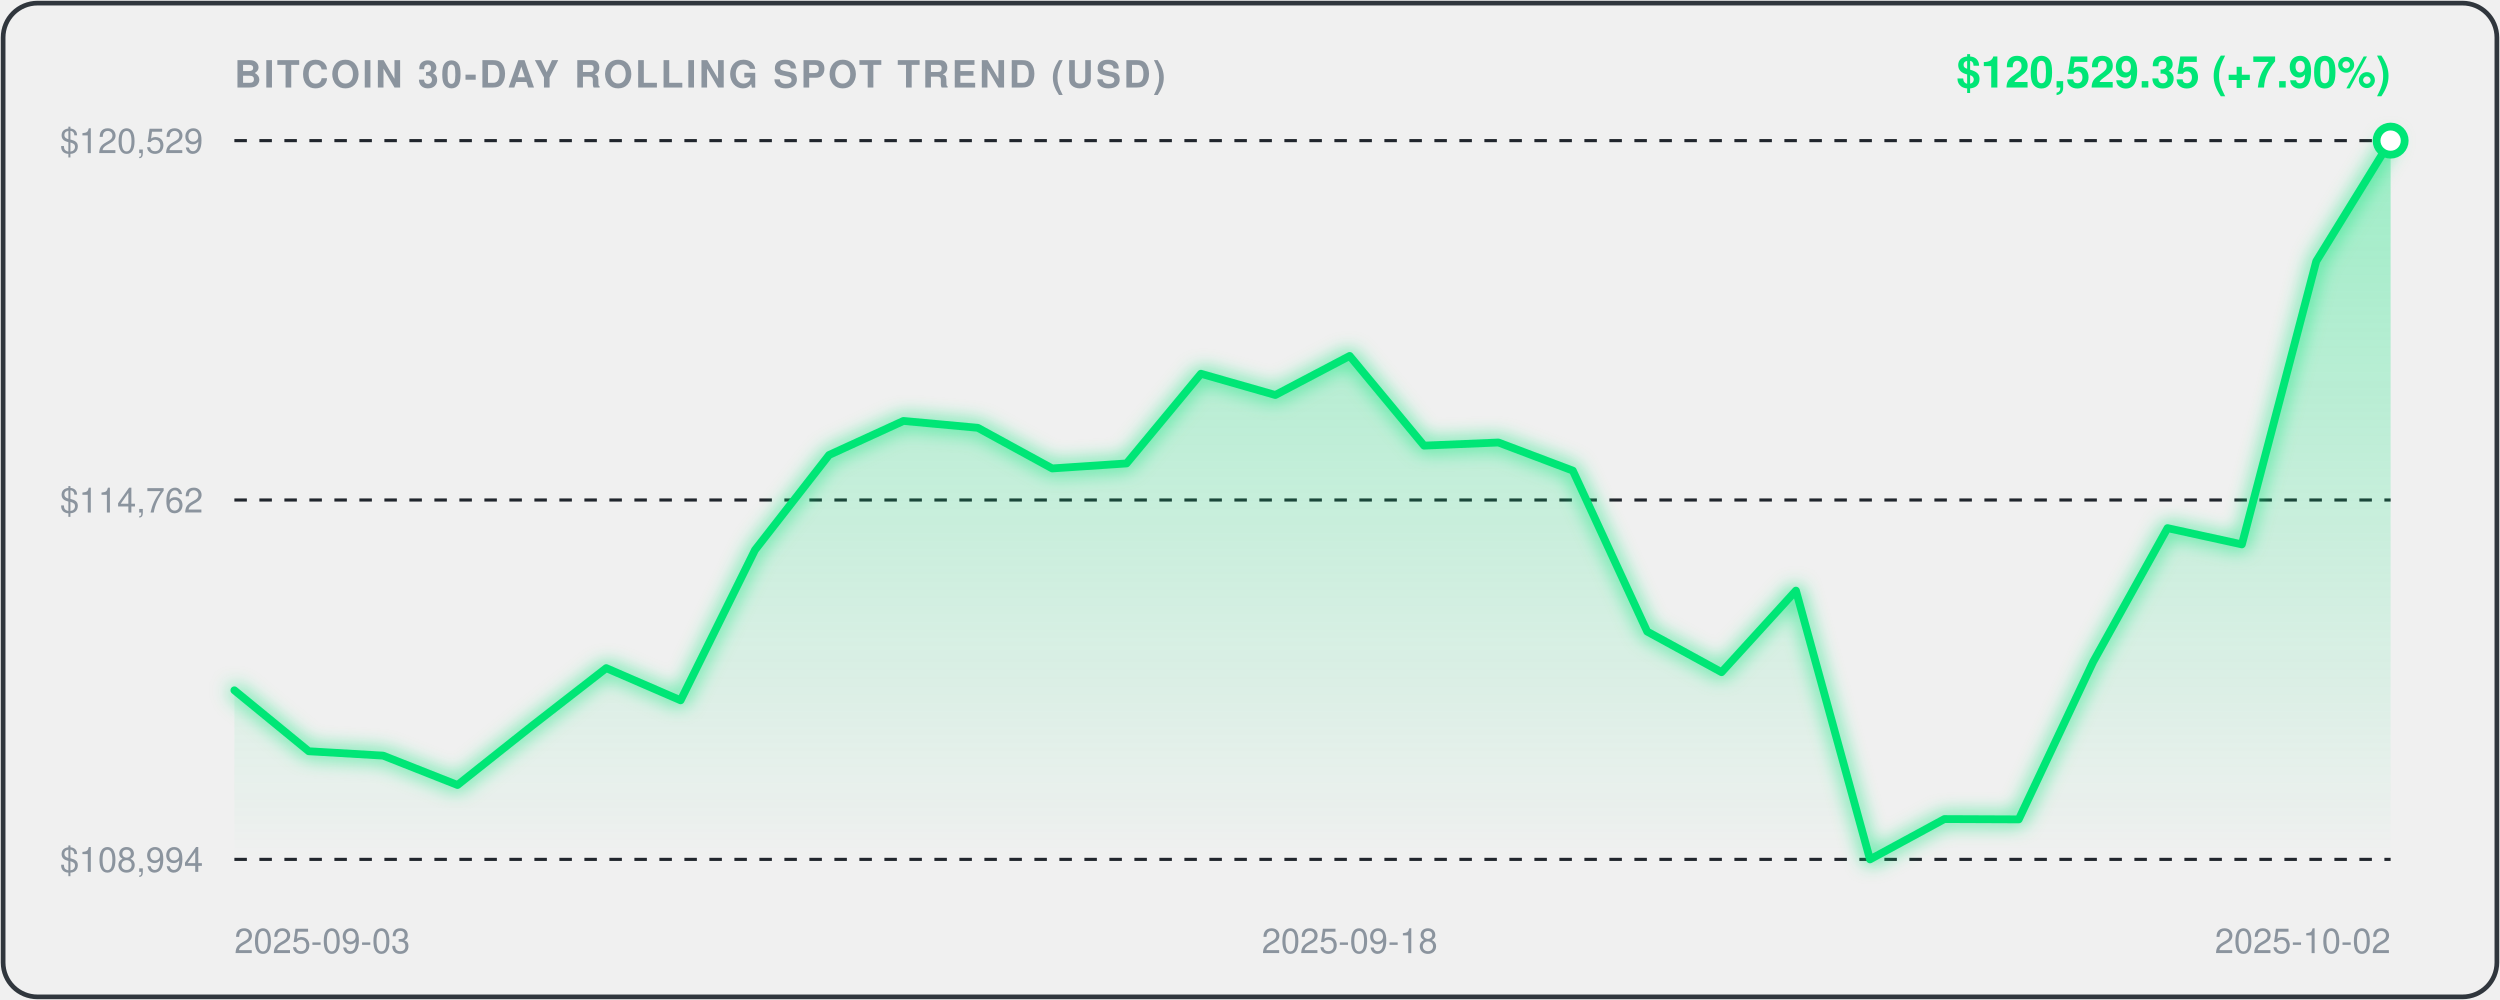
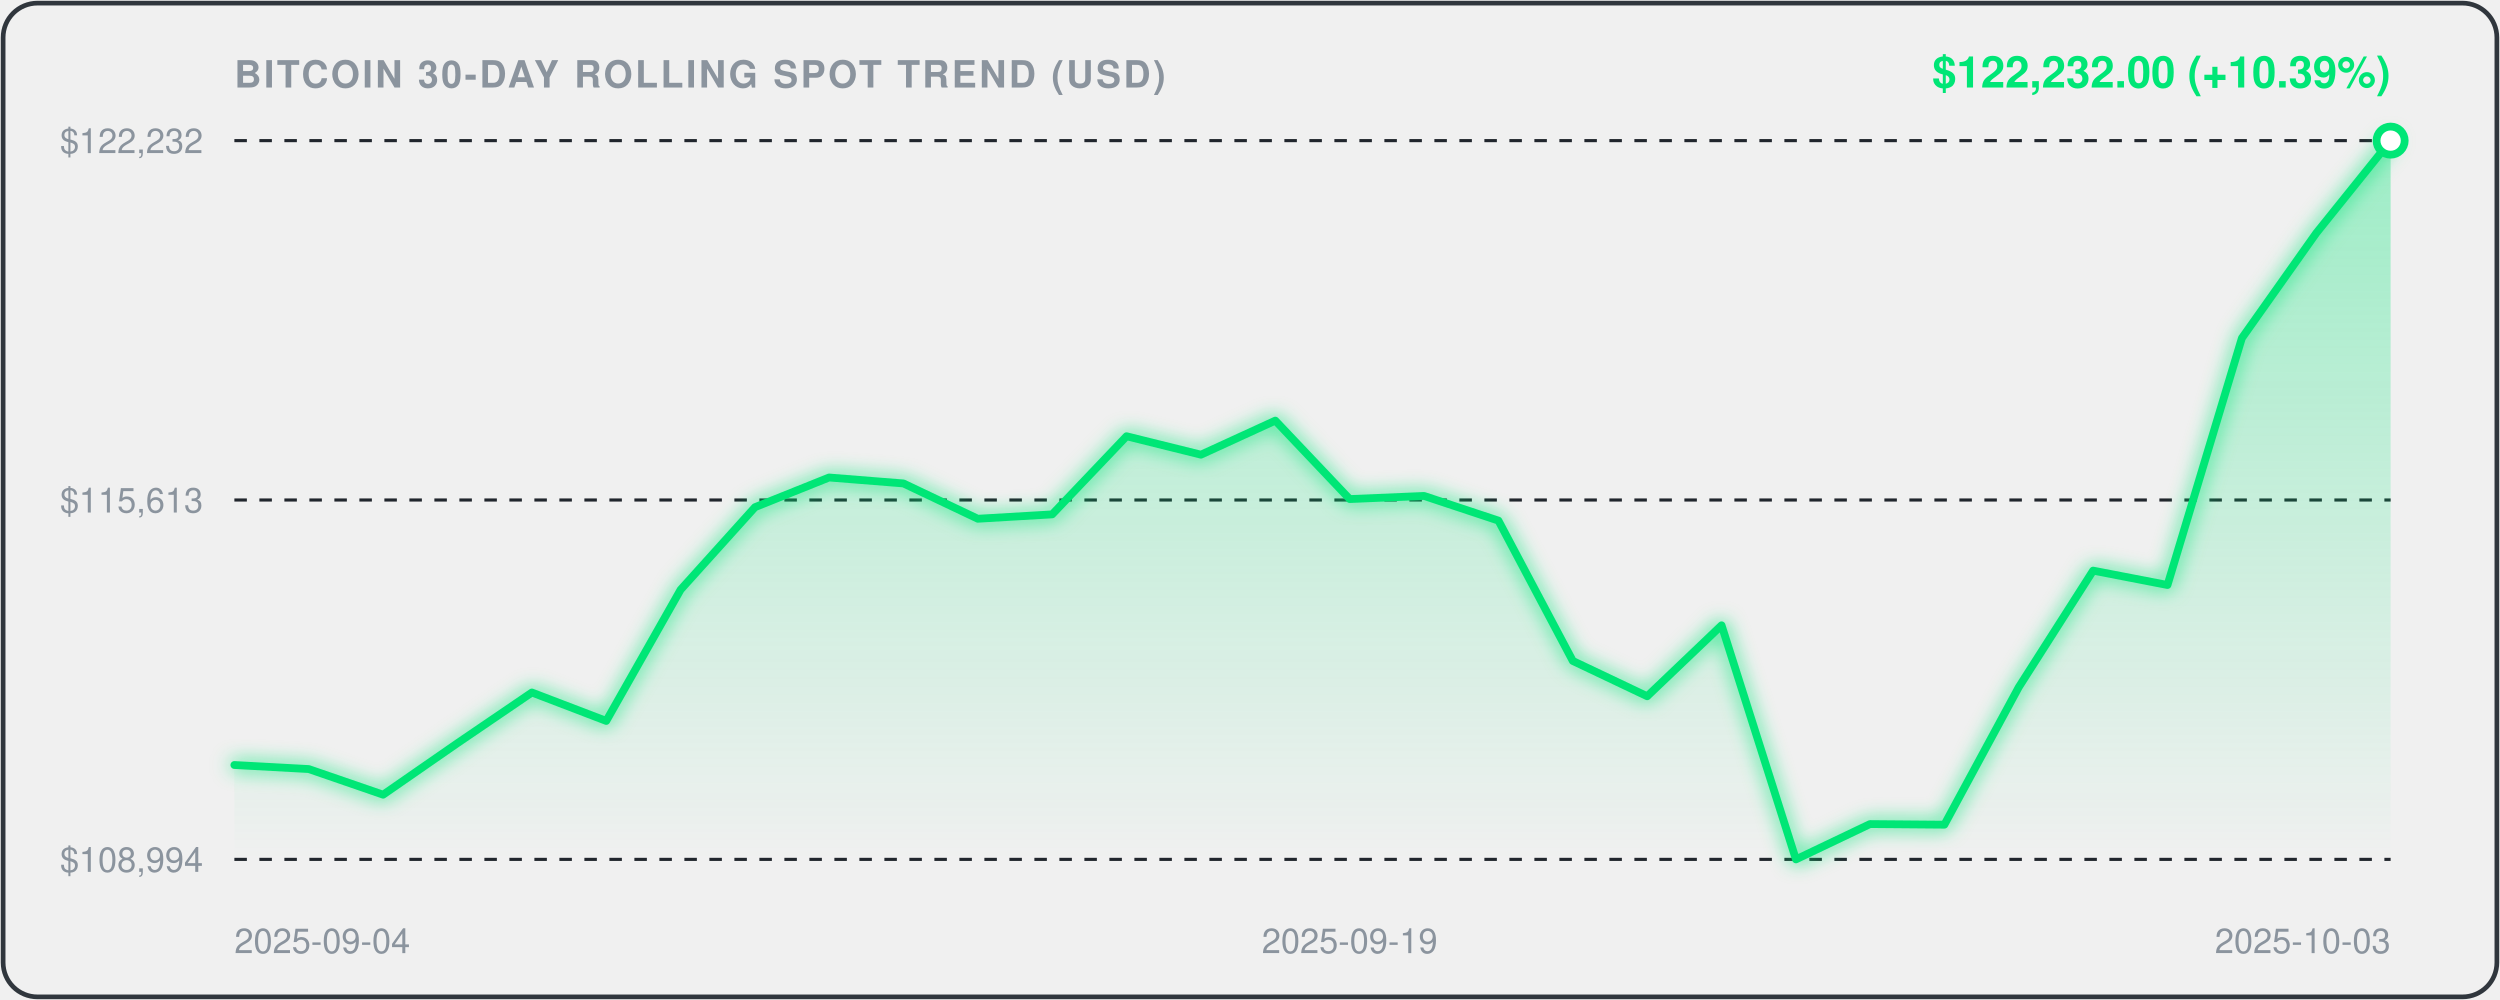
<svg xmlns="http://www.w3.org/2000/svg" viewBox="0 0 800 320" width="100%" height="100%" style="background:#0d1117;border-radius:12px;font-family:-apple-system,BlinkMacSystemFont,'Segoe UI',Helvetica,Arial,sans-serif;">
  <defs>
    <linearGradient id="areaGrad" x1="0" y1="0" x2="0" y2="1">
      <stop offset="0%" stop-color="rgba(0, 230, 118, 0.35)" />
      <stop offset="100%" stop-color="rgba(0, 230, 118, 0.0)" />
    </linearGradient>
    <filter id="glow" x="-20%" y="-20%" width="140%" height="140%">
      <feGaussianBlur stdDeviation="3" result="blur" />
      <feComposite in="SourceGraphic" in2="blur" operator="over" />
    </filter>
  </defs>
  <rect x="1" y="1" width="798" height="318" rx="11" fill="none" stroke="#30363d" stroke-width="1.5" />
  <text x="75" y="28" fill="#8b949e" font-size="12" font-weight="600" letter-spacing="0.8">BITCOIN 30-DAY ROLLING SPOT TREND (USD)</text>
-   <text x="765" y="28" text-anchor="end" fill="#00E676" font-size="14" font-weight="700">$120,529.35 (+7.90%)</text>
+   <text x="765" y="28" text-anchor="end" fill="#00E676" font-size="14" font-weight="700">$122,232.00 (+10.39%)</text>
  <line x1="75" y1="45" x2="765" y2="45" stroke="#21262d" stroke-width="1" stroke-dasharray="4,4" />
-   <text x="65" y="49" text-anchor="end" fill="#8b949e" font-size="11">$120,529</text>
+   <text x="65" y="49" text-anchor="end" fill="#8b949e" font-size="11">$122,232</text>
  <line x1="75" y1="160.0" x2="765" y2="160.0" stroke="#21262d" stroke-width="1" stroke-dasharray="4,4" />
-   <text x="65" y="164.0" text-anchor="end" fill="#8b949e" font-size="11">$114,762</text>
+   <text x="65" y="164.0" text-anchor="end" fill="#8b949e" font-size="11">$115,613</text>
  <line x1="75" y1="275" x2="765" y2="275" stroke="#21262d" stroke-width="1" stroke-dasharray="4,4" />
  <text x="65" y="279" text-anchor="end" fill="#8b949e" font-size="11">$108,994</text>
-   <path d="M 75.0,220.9 L 98.8,240.4 L 122.6,241.8 L 146.4,251.2 L 170.2,232.3 L 194.0,213.8 L 217.8,224.1 L 241.6,176.0 L 265.3,145.6 L 289.1,134.7 L 312.9,136.9 L 336.7,149.9 L 360.5,148.3 L 384.3,119.6 L 408.1,126.4 L 431.9,113.9 L 455.7,142.6 L 479.5,141.6 L 503.3,150.6 L 527.1,202.1 L 550.9,215.1 L 574.7,189.0 L 598.4,275.0 L 622.2,262.1 L 646.0,262.2 L 669.8,211.8 L 693.6,169.0 L 717.4,174.2 L 741.2,83.6 L 765.0,45.0 L 765.0,275.0 L 75.0,275.0 Z" fill="url(#areaGrad)" />
-   <path d="M 75.0,220.9 L 98.8,240.4 L 122.6,241.8 L 146.4,251.2 L 170.2,232.3 L 194.0,213.8 L 217.8,224.1 L 241.6,176.0 L 265.3,145.6 L 289.1,134.7 L 312.9,136.9 L 336.7,149.9 L 360.5,148.3 L 384.3,119.6 L 408.1,126.4 L 431.9,113.9 L 455.7,142.6 L 479.5,141.6 L 503.3,150.6 L 527.1,202.1 L 550.9,215.1 L 574.7,189.0 L 598.4,275.0 L 622.2,262.1 L 646.0,262.2 L 669.8,211.8 L 693.6,169.0 L 717.4,174.2 L 741.2,83.6 L 765.0,45.0" fill="none" stroke="#00E676" stroke-width="2.5" stroke-linecap="round" stroke-linejoin="round" filter="url(#glow)" />
+   <path d="M 75.0,244.8 L 98.8,246.1 L 122.6,254.3 L 146.4,237.8 L 170.2,221.6 L 194.0,230.7 L 217.8,188.7 L 241.6,162.3 L 265.3,152.8 L 289.1,154.7 L 312.9,166.0 L 336.7,164.6 L 360.5,139.6 L 384.3,145.5 L 408.1,134.6 L 431.9,159.7 L 455.7,158.7 L 479.5,166.6 L 503.3,211.5 L 527.1,222.8 L 550.9,200.1 L 574.7,275.0 L 598.4,263.7 L 622.2,263.9 L 646.0,219.9 L 669.8,182.6 L 693.6,187.2 L 717.4,108.2 L 741.2,74.6 L 765.0,45.0 L 765.0,275.0 L 75.0,275.0 Z" fill="url(#areaGrad)" />
+   <path d="M 75.0,244.8 L 98.8,246.1 L 122.6,254.3 L 146.4,237.8 L 170.2,221.6 L 194.0,230.7 L 217.8,188.7 L 241.6,162.3 L 265.3,152.8 L 289.1,154.7 L 312.9,166.0 L 336.7,164.6 L 360.5,139.6 L 384.3,145.5 L 408.1,134.6 L 431.9,159.7 L 455.7,158.7 L 479.5,166.6 L 503.3,211.5 L 527.1,222.8 L 550.9,200.1 L 574.7,275.0 L 598.4,263.7 L 622.2,263.9 L 646.0,219.9 L 669.8,182.6 L 693.6,187.2 L 717.4,108.2 L 741.2,74.6 L 765.0,45.0" fill="none" stroke="#00E676" stroke-width="2.5" stroke-linecap="round" stroke-linejoin="round" filter="url(#glow)" />
  <circle cx="765.0" cy="45.0" r="4.5" fill="#ffffff" stroke="#00E676" stroke-width="2.5" />
-   <text x="75.0" y="305" fill="#8b949e" font-size="11" text-anchor="start">2025-09-03</text>
-   <text x="431.9" y="305" fill="#8b949e" font-size="11" text-anchor="middle">2025-09-18</text>
-   <text x="765.0" y="305" fill="#8b949e" font-size="11" text-anchor="end">2025-10-02</text>
+   <text x="75.0" y="305" fill="#8b949e" font-size="11" text-anchor="start">2025-09-04</text>
+   <text x="431.9" y="305" fill="#8b949e" font-size="11" text-anchor="middle">2025-09-19</text>
+   <text x="765.0" y="305" fill="#8b949e" font-size="11" text-anchor="end">2025-10-03</text>
</svg>
